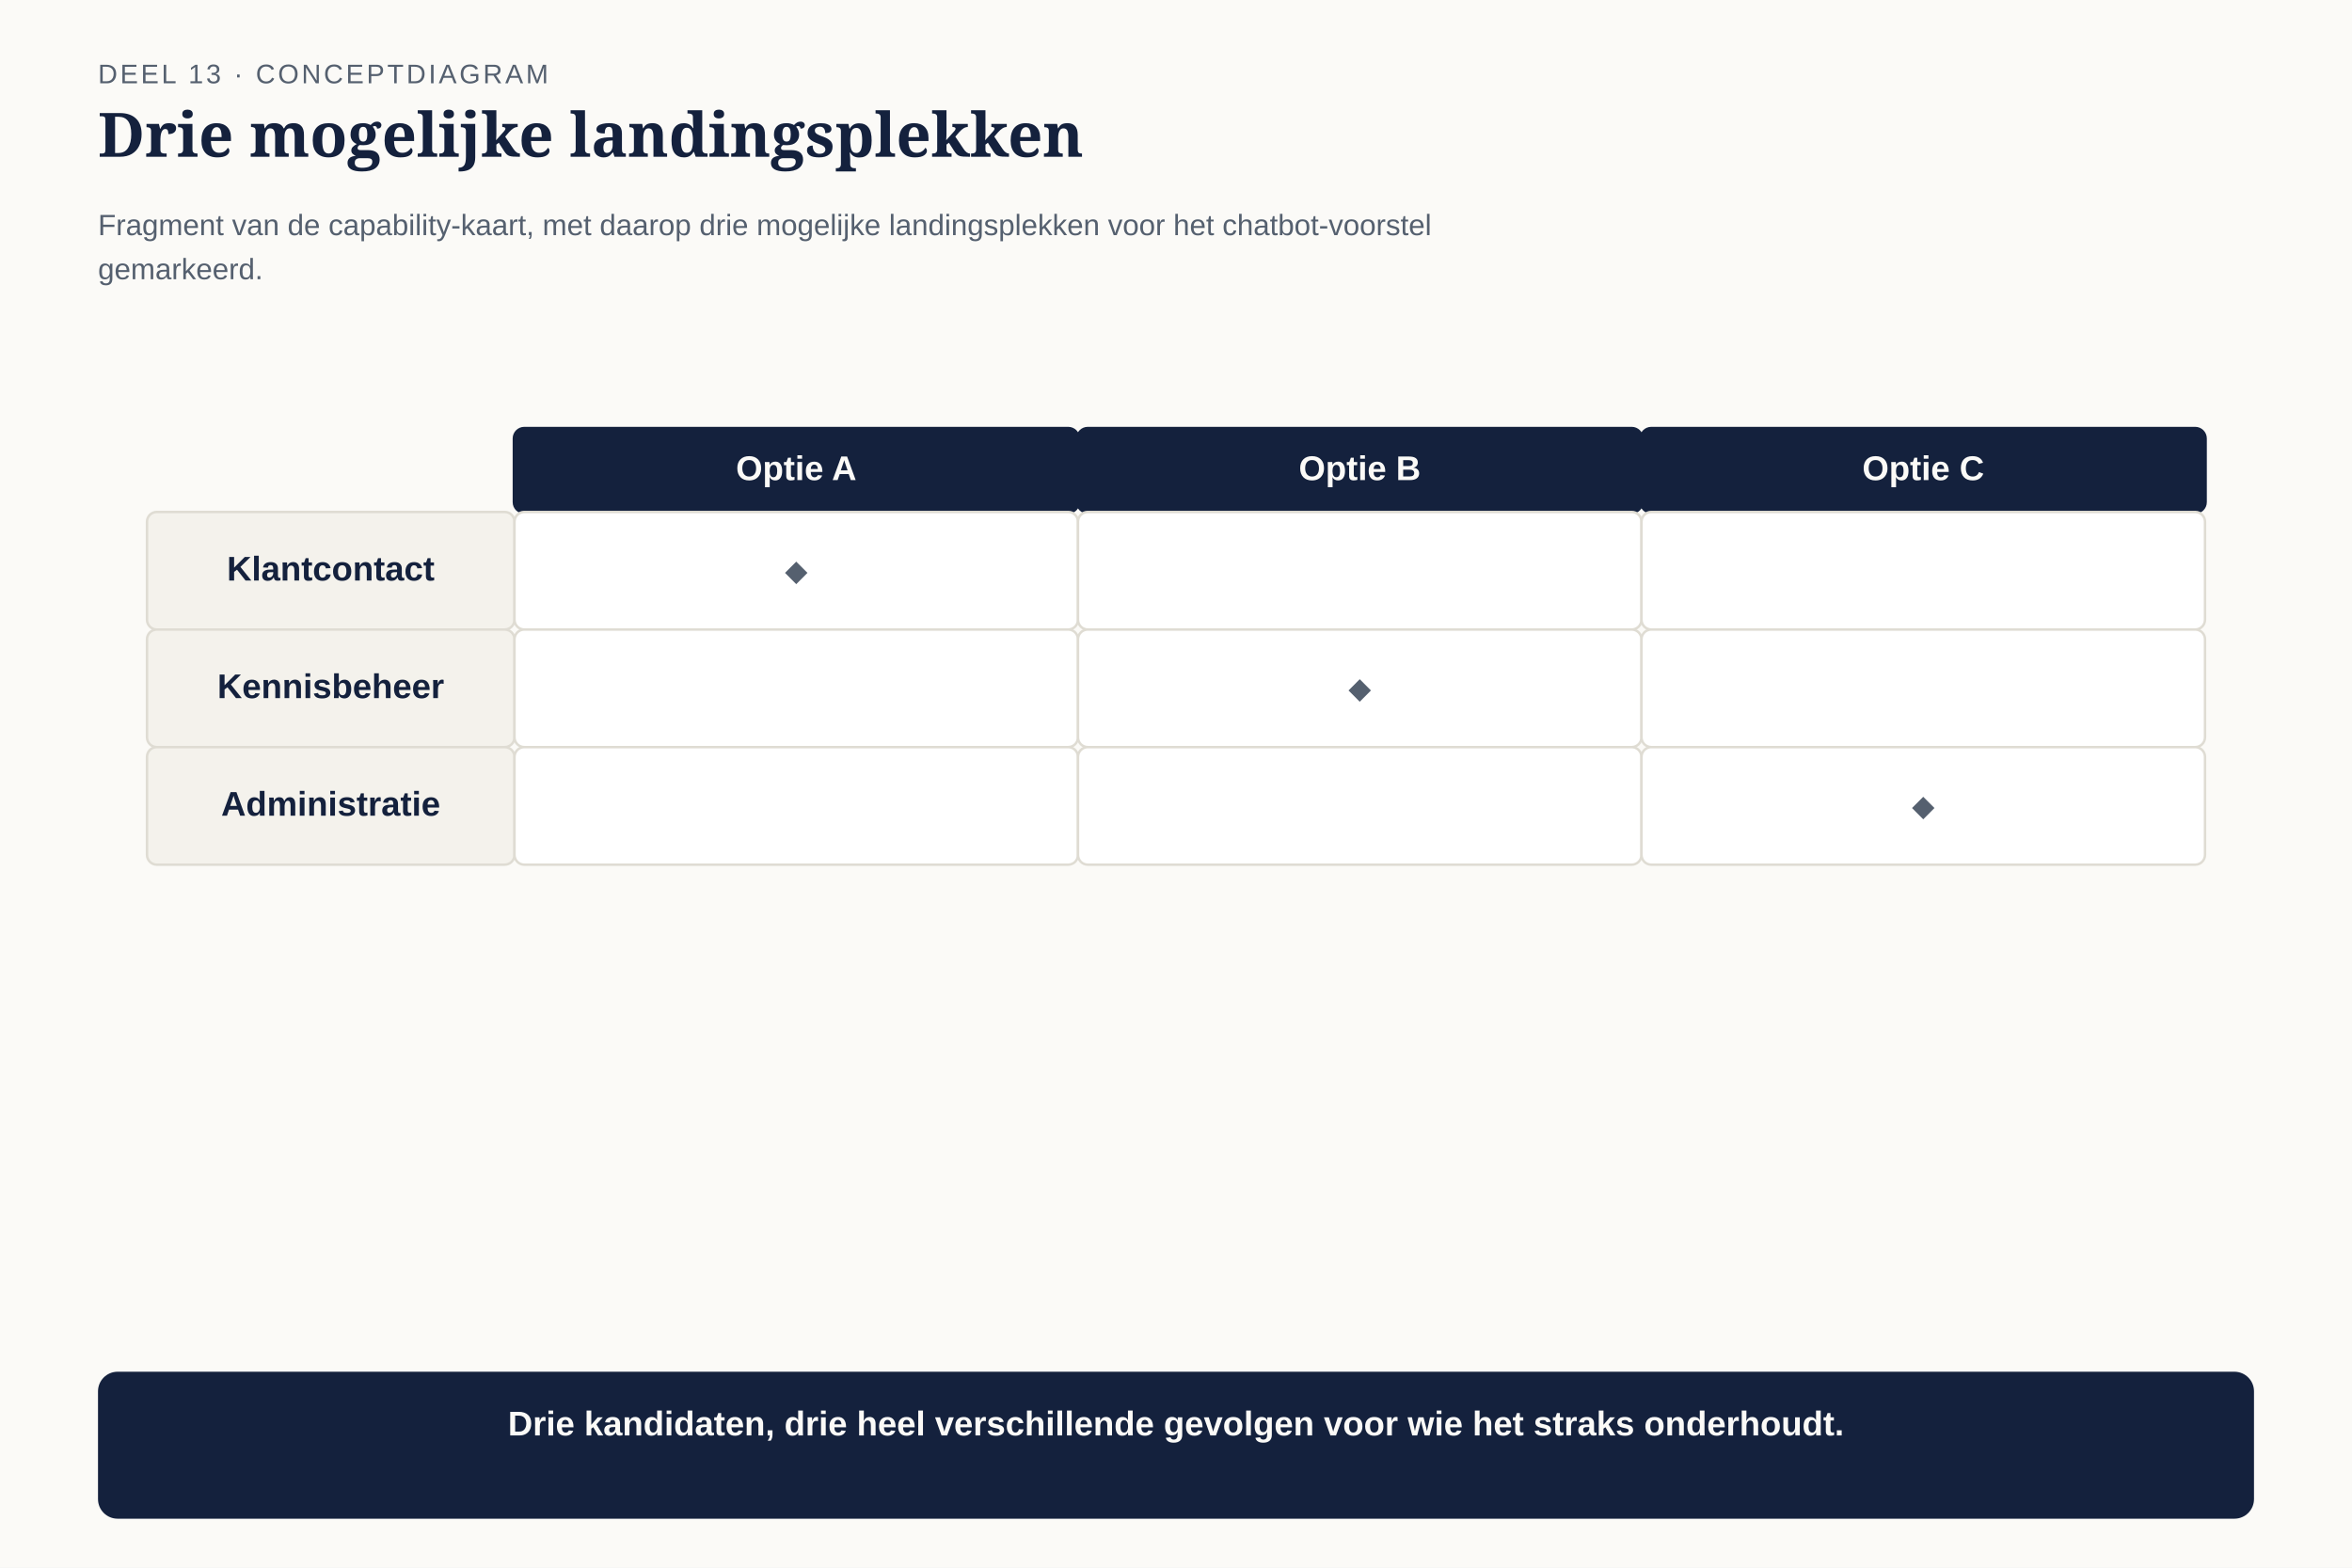
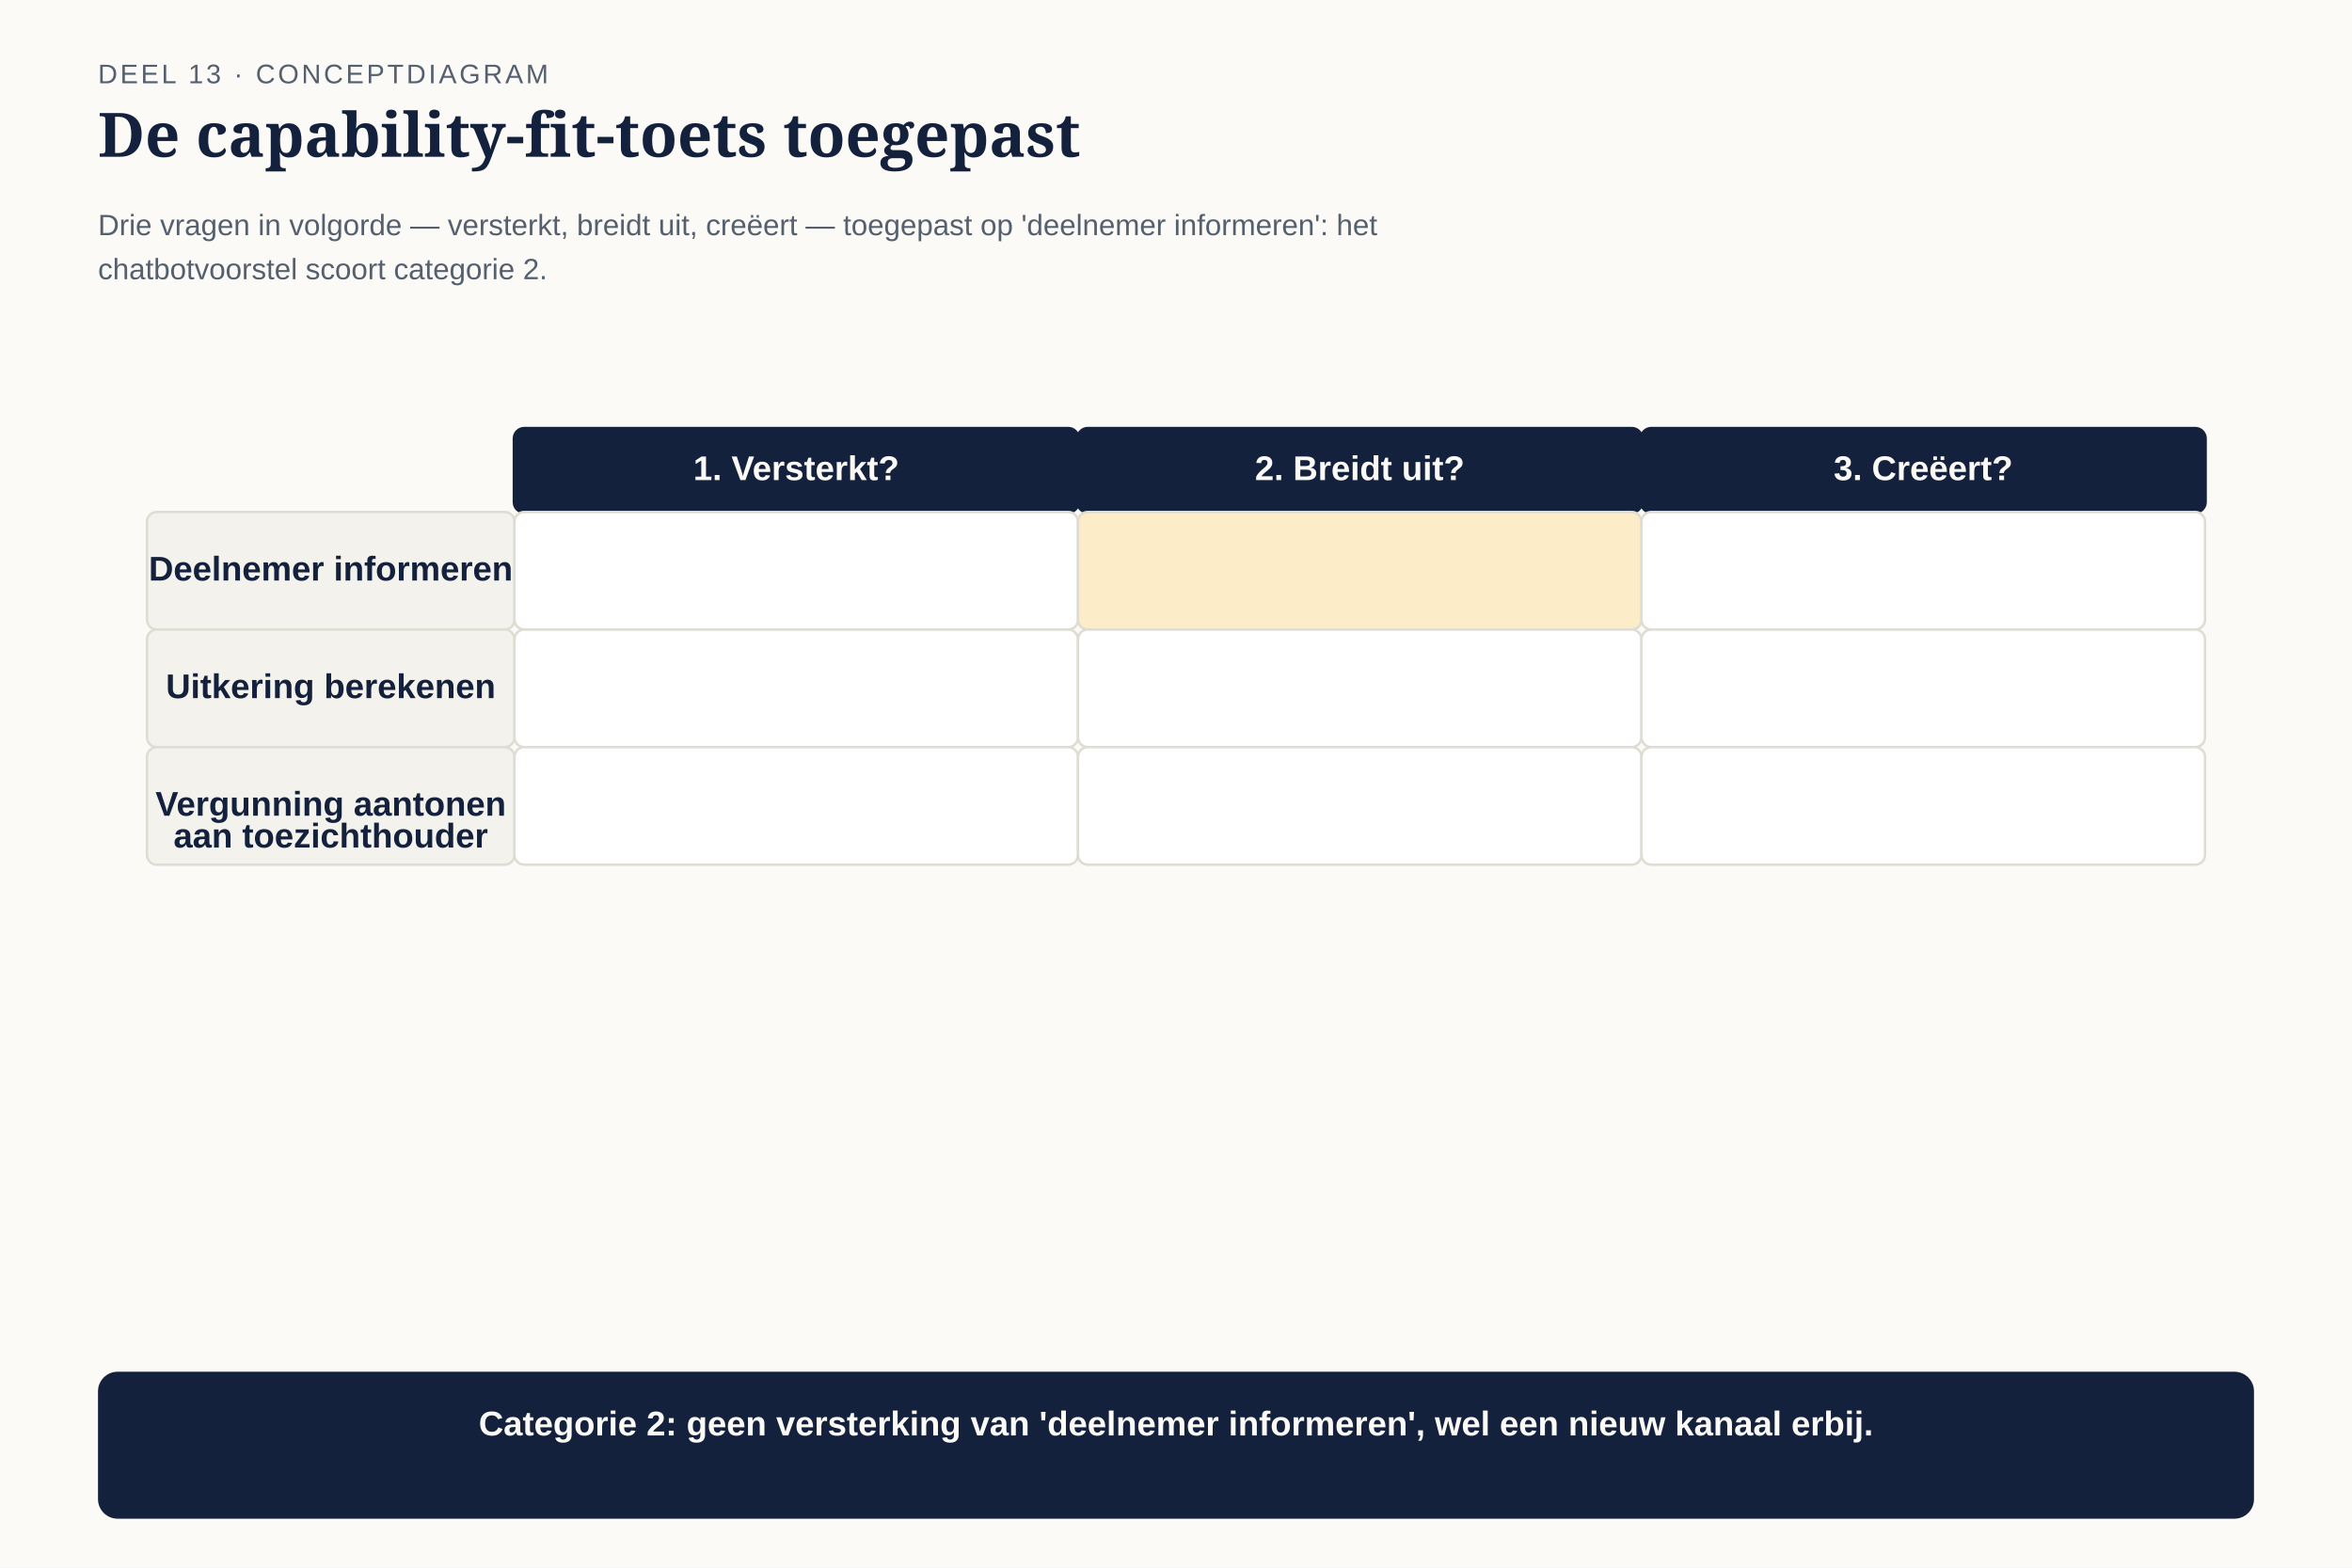
<svg xmlns="http://www.w3.org/2000/svg" viewBox="0 0 960 640" font-family="'DM Sans', Arial, sans-serif" width="960" height="640" preserveAspectRatio="xMidYMid meet">
  <defs>
    <style>
      .paper { fill:#FBFAF7; }
      .label { font-size:14px; font-weight:700; fill:#14213D; }
      .label-light { font-size:14px; font-weight:700; fill:#FBFAF7; }
      .sub { font-size:12px; fill:#55606F; }
      .sub-light { font-size:12px; fill:#DFDCD3; }
      .title { font-family:'Cormorant Garamond', Georgia, serif; font-size:25px; fill:#14213D; font-weight:600; }
      .title-sm { font-family:'Cormorant Garamond', Georgia, serif; font-size:19px; fill:#14213D; font-weight:600; }
      .kicker { font-size:11px; fill:#55606F; letter-spacing:.10em; }
      .arrow { stroke:#2563A8; stroke-width:2; fill:none; marker-end:url(#arrb); }
      .arrow-muted { stroke:#55606F; stroke-width:1.5; fill:none; marker-end:url(#arrm); }
      .arrow-amber { stroke:#E9A13B; stroke-width:2; fill:none; marker-end:url(#arra); }
    </style>
    <marker id="arrb" markerWidth="10" markerHeight="10" refX="6" refY="3" orient="auto">
      <path d="M0,0 L6,3 L0,6 Z" fill="#2563A8" />
    </marker>
    <marker id="arrm" markerWidth="10" markerHeight="10" refX="6" refY="3" orient="auto">
      <path d="M0,0 L6,3 L0,6 Z" fill="#55606F" />
    </marker>
    <marker id="arra" markerWidth="10" markerHeight="10" refX="6" refY="3" orient="auto">
      <path d="M0,0 L6,3 L0,6 Z" fill="#E9A13B" />
    </marker>
  </defs>
  <rect width="960" height="640" class="paper" />
  <text x="40" y="34" class="kicker">DEEL 13 · CONCEPTDIAGRAM</text>
-   <text x="40" y="64" class="title">Drie mogelijke landingsplekken</text>
-   <text x="40" y="96" class="sub">Fragment van de capability-kaart, met daarop drie mogelijke landingsplekken voor het chatbot-voorstel</text>
-   <text x="40" y="114" class="sub">gemarkeerd.</text>
+   <text x="40" y="64" class="title">De capability-fit-toets toegepast</text>
+   <text x="40" y="96" class="sub">Drie vragen in volgorde — versterkt, breidt uit, creëert — toegepast op 'deelnemer informeren': het</text>
+   <text x="40" y="114" class="sub">chatbotvoorstel scoort categorie 2.</text>
  <rect x="210" y="175" width="230" height="34" rx="4" fill="#14213D" stroke="#14213D" stroke-width="1.5" />
-   <text x="325" y="196" text-anchor="middle" class="label-light">Optie A</text>
+   <text x="325" y="196" text-anchor="middle" class="label-light">1. Versterkt?</text>
  <rect x="440" y="175" width="230" height="34" rx="4" fill="#14213D" stroke="#14213D" stroke-width="1.5" />
-   <text x="555" y="196" text-anchor="middle" class="label-light">Optie B</text>
+   <text x="555" y="196" text-anchor="middle" class="label-light">2. Breidt uit?</text>
  <rect x="670" y="175" width="230" height="34" rx="4" fill="#14213D" stroke="#14213D" stroke-width="1.5" />
-   <text x="785" y="196" text-anchor="middle" class="label-light">Optie C</text>
+   <text x="785" y="196" text-anchor="middle" class="label-light">3. Creëert?</text>
  <rect x="60" y="209" width="150" height="48" rx="4" fill="#F4F2EC" stroke="#DFDCD3" stroke-width="1" />
-   <text x="135" y="237" text-anchor="middle" class="label">Klantcontact</text>
+   <text x="135" y="237" text-anchor="middle" class="label">Deelnemer informeren</text>
  <rect x="210" y="209" width="230" height="48" rx="4" fill="#FFFFFF" stroke="#DFDCD3" stroke-width="1" />
-   <text x="325" y="237" text-anchor="middle" class="sub">◆</text>
-   <rect x="440" y="209" width="230" height="48" rx="4" fill="#FFFFFF" stroke="#DFDCD3" stroke-width="1" />
+   <rect x="440" y="209" width="230" height="48" rx="4" fill="#FDECC8" stroke="#DFDCD3" stroke-width="1" />
  <rect x="670" y="209" width="230" height="48" rx="4" fill="#FFFFFF" stroke="#DFDCD3" stroke-width="1" />
  <rect x="60" y="257" width="150" height="48" rx="4" fill="#F4F2EC" stroke="#DFDCD3" stroke-width="1" />
-   <text x="135" y="285" text-anchor="middle" class="label">Kennisbeheer</text>
+   <text x="135" y="285" text-anchor="middle" class="label">Uitkering berekenen</text>
  <rect x="210" y="257" width="230" height="48" rx="4" fill="#FFFFFF" stroke="#DFDCD3" stroke-width="1" />
  <rect x="440" y="257" width="230" height="48" rx="4" fill="#FFFFFF" stroke="#DFDCD3" stroke-width="1" />
-   <text x="555" y="285" text-anchor="middle" class="sub">◆</text>
  <rect x="670" y="257" width="230" height="48" rx="4" fill="#FFFFFF" stroke="#DFDCD3" stroke-width="1" />
  <rect x="60" y="305" width="150" height="48" rx="4" fill="#F4F2EC" stroke="#DFDCD3" stroke-width="1" />
-   <text x="135" y="333" text-anchor="middle" class="label">Administratie</text>
+   <text x="135" y="333" text-anchor="middle" class="label">Vergunning aantonen</text>
+   <text x="135" y="346" text-anchor="middle" class="label">aan toezichthouder</text>
  <rect x="210" y="305" width="230" height="48" rx="4" fill="#FFFFFF" stroke="#DFDCD3" stroke-width="1" />
  <rect x="440" y="305" width="230" height="48" rx="4" fill="#FFFFFF" stroke="#DFDCD3" stroke-width="1" />
  <rect x="670" y="305" width="230" height="48" rx="4" fill="#FFFFFF" stroke="#DFDCD3" stroke-width="1" />
-   <text x="785" y="333" text-anchor="middle" class="sub">◆</text>
  <rect x="40" y="560" width="880" height="60" rx="8" fill="#14213D" />
-   <text x="480" y="586" text-anchor="middle" class="label-light">Drie kandidaten, drie heel verschillende gevolgen voor wie het straks onderhoudt.</text>
+   <text x="480" y="586" text-anchor="middle" class="label-light">Categorie 2: geen versterking van 'deelnemer informeren', wel een nieuw kanaal erbij.</text>
</svg>
